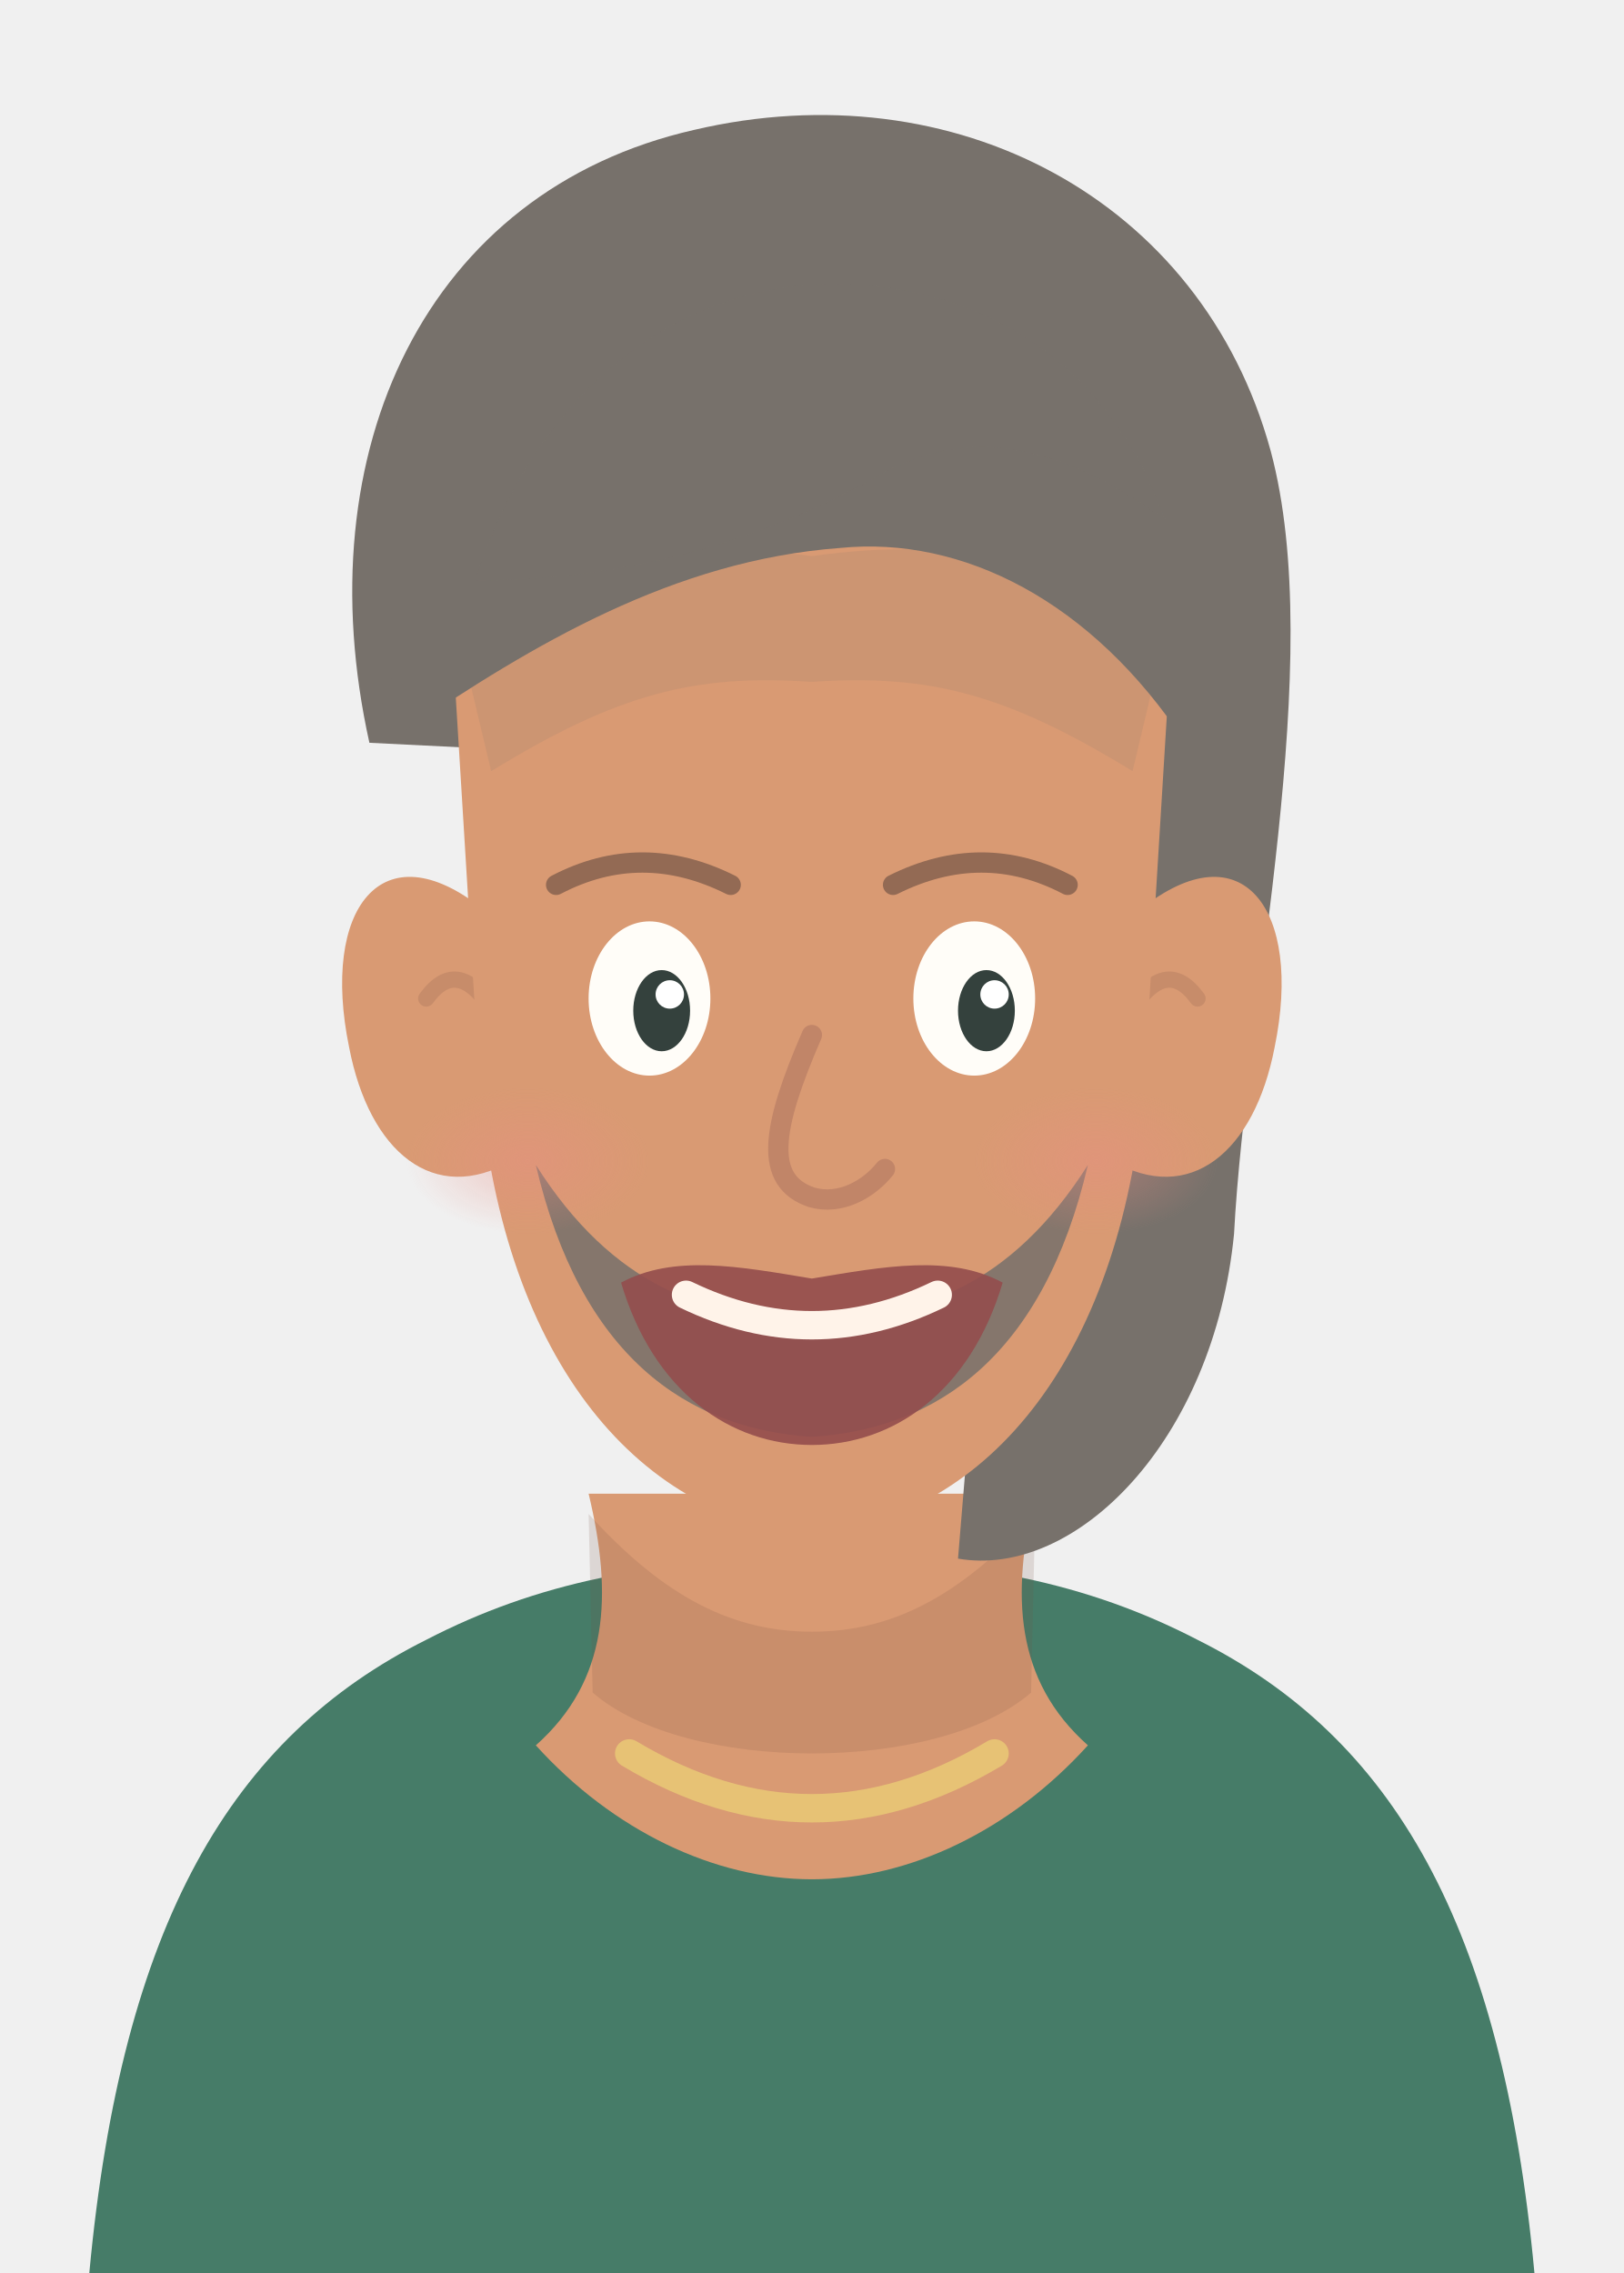
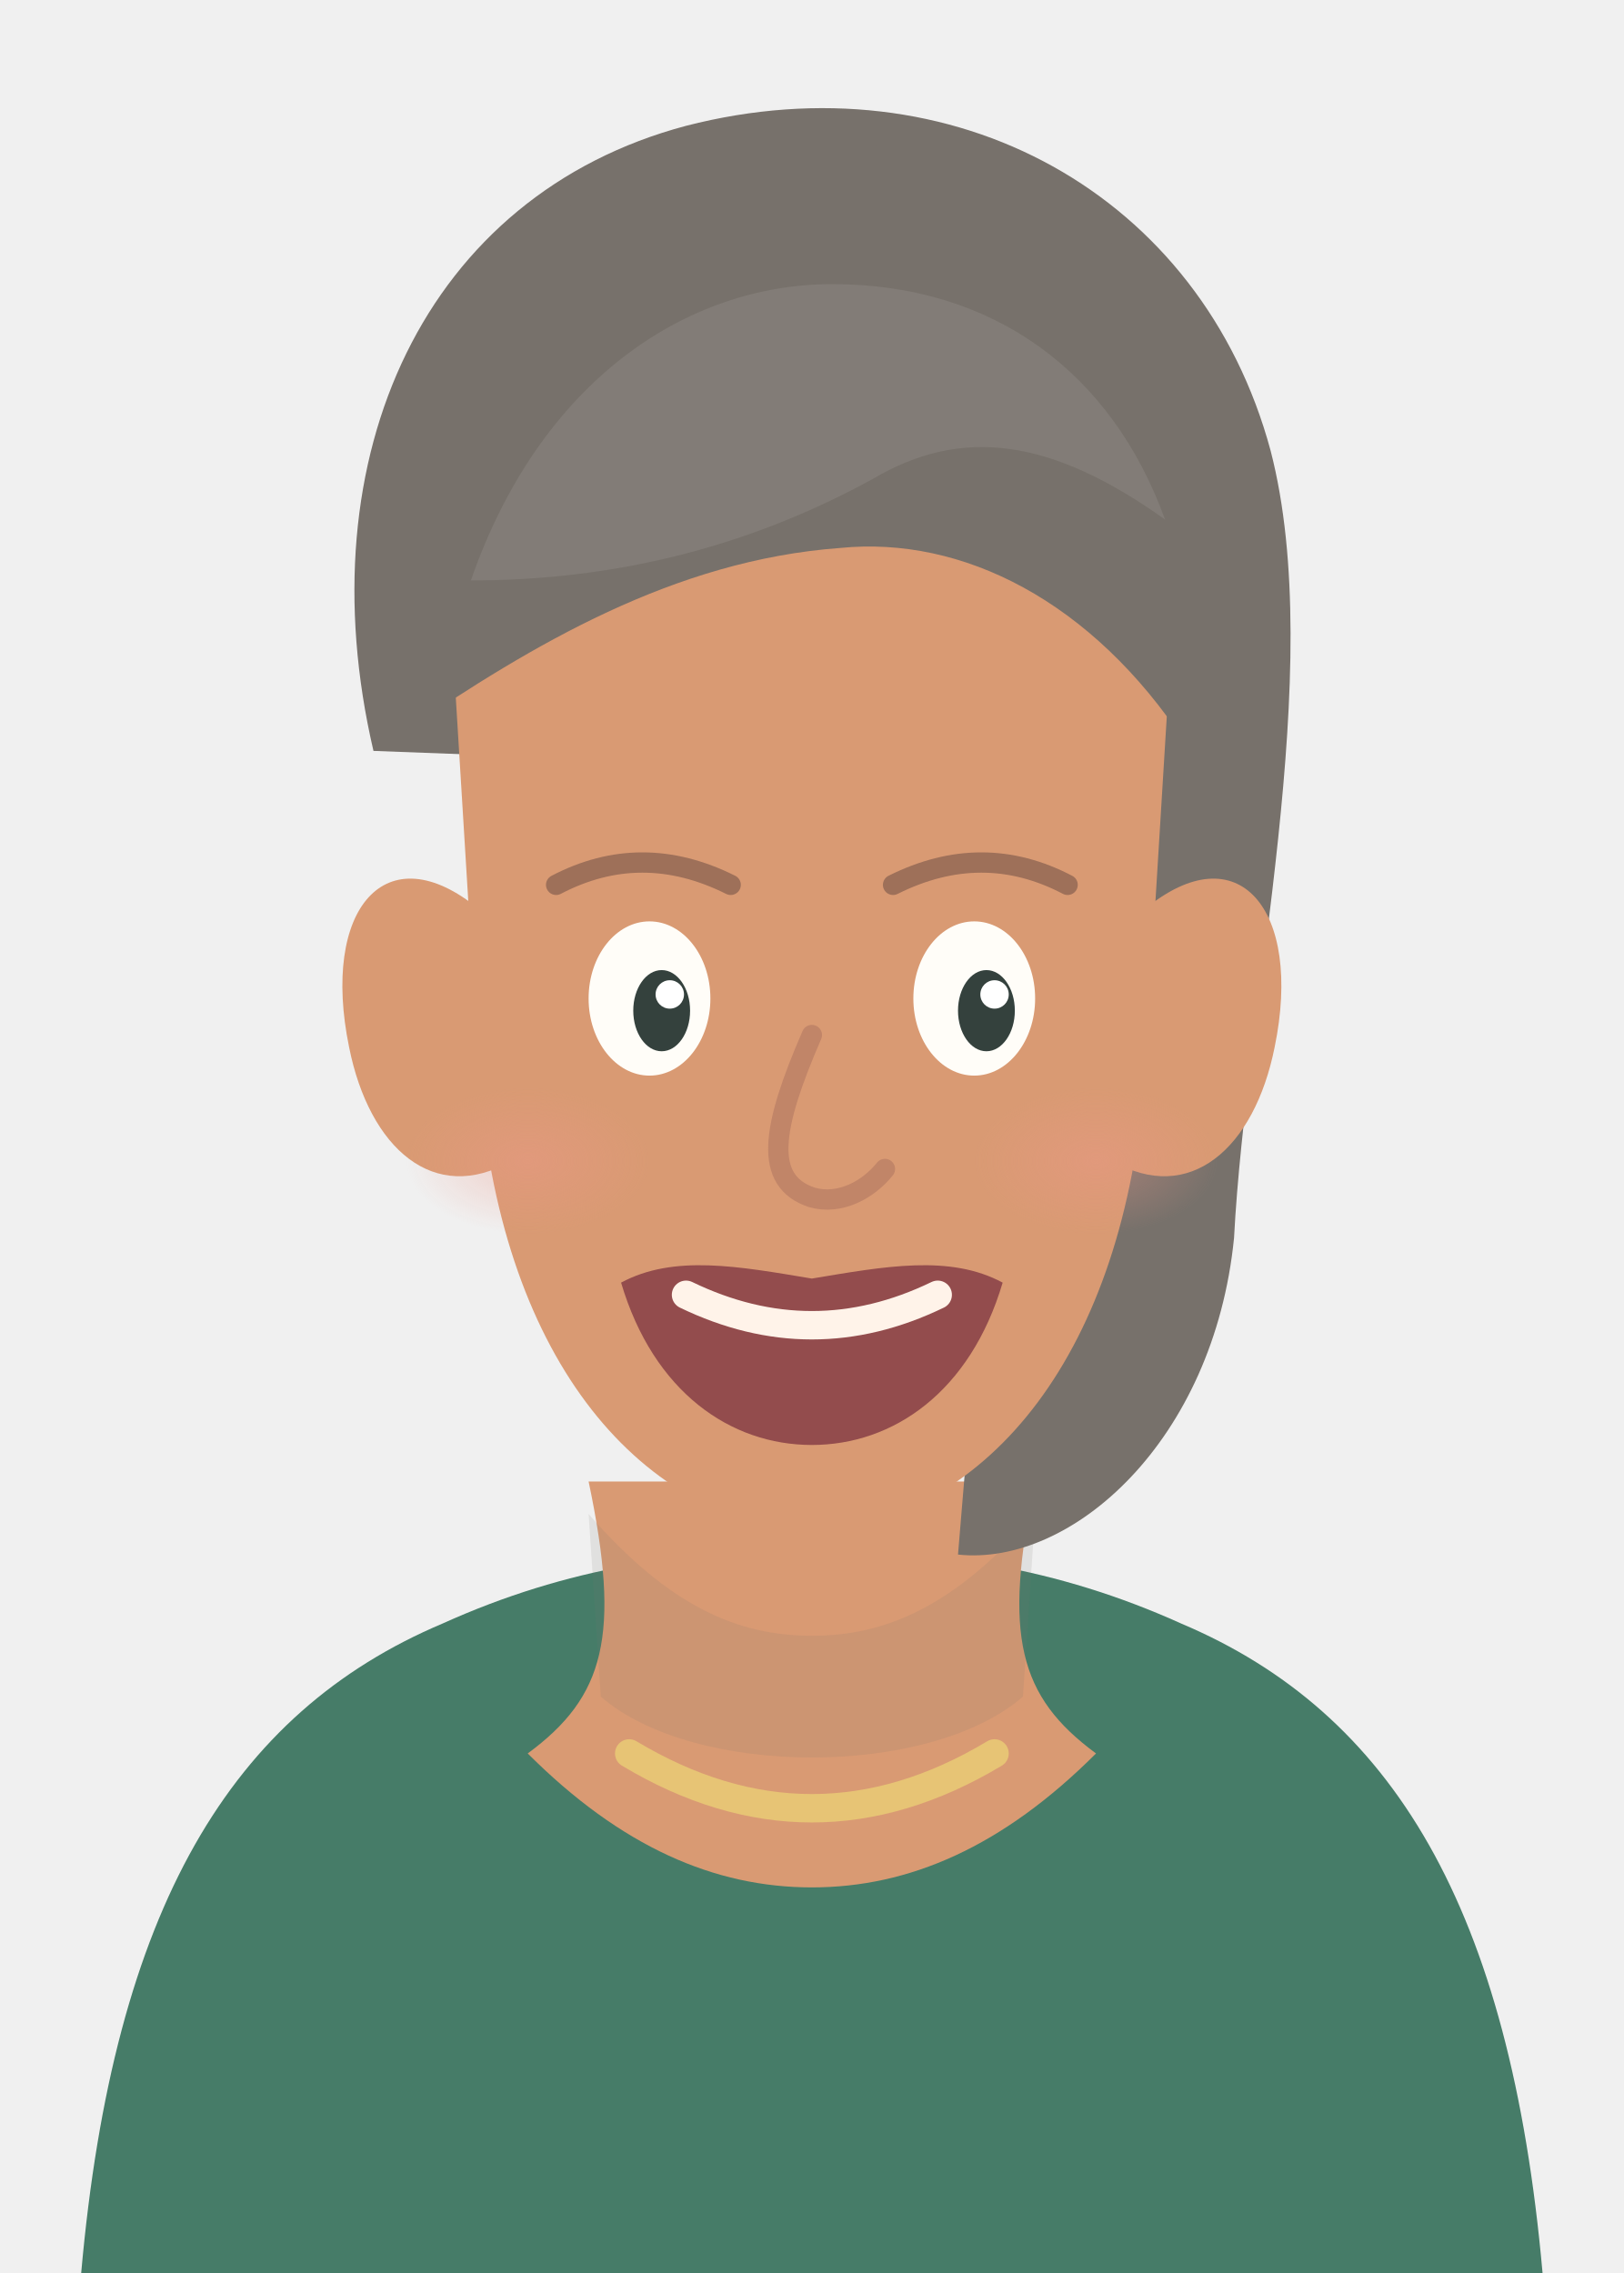
<svg xmlns="http://www.w3.org/2000/svg" viewBox="0 0 400 560" role="img" aria-labelledby="title desc">
  <defs>
-     <linearGradient id="skin" x1="0" y1="0" x2=".15" y2="1">
+     <linearGradient id="skin" x2=".1" y2="1">
      <stop stop-color="#d99a73" />
-       <stop offset=".58" stop-color="#d99a73" />
      <stop offset="1" stop-color="#d99a73" />
    </linearGradient>
-     <linearGradient id="shirt" x1="0" y1="0" x2="0" y2="1">
+     <linearGradient id="hair" x2=".2" y2="1">
+       <stop stop-color="#77716b" />
+       <stop offset="1" stop-color="#77716b" />
+     </linearGradient>
+     <linearGradient id="shirt" x2="0" y2="1">
      <stop stop-color="#467c68" />
      <stop offset="1" stop-color="#467c68" />
    </linearGradient>
-     <linearGradient id="hair" x1="0" y1="0" x2=".3" y2="1">
-       <stop stop-color="#77716b" />
-       <stop offset="1" stop-color="#77716b" />
-     </linearGradient>
-     <radialGradient id="cheek">
-       <stop stop-color="#e98e83" stop-opacity=".42" />
-       <stop offset="1" stop-color="#e98e83" stop-opacity="0" />
+     <radialGradient id="blush">
+       <stop stop-color="#ed9889" stop-opacity=".4" />
+       <stop offset="1" stop-color="#ed9889" stop-opacity="0" />
    </radialGradient>
-     <filter id="softShadow" x="-30%" y="-30%" width="160%" height="170%">
-       <feGaussianBlur stdDeviation="7" />
-     </filter>
  </defs>
-   <ellipse cx="200" cy="550" rx="145" ry="13" fill="#263b38" opacity=".12" filter="url(#softShadow)" />
-   <path d="M22 560 C30 474 57 428 105 404 C132 390 161 384 200 384 C239 384 268 390 295 404 C343 428 370 474 378 560Z" fill="url(#shirt)" />
-   <path d="M145 368 C151 393 150 414 132 430 C151 451 176 463 200 463 C224 463 249 451 268 430 C250 414 249 393 255 368Z" fill="#d99a73" />
-   <path d="M145 373 C164 394 181 402 200 402 C219 402 236 394 255 373 L254 417 C231 437 169 437 146 417Z" fill="#754c40" opacity=".16" />
-   <path d="M91 183 C75 111 105 47 171 32 C235 17 296 49 313 111 C327 163 307 247 304 304 C299 355 265 389 236 384 L252 191Z" fill="url(#hair)" />
-   <path d="M119 224 C94 204 79 224 86 258 C91 284 107 297 126 286Z" fill="#d99a73" />
-   <path d="M281 224 C306 204 321 224 314 258 C309 284 293 297 274 286Z" fill="#d99a73" />
-   <path d="M105 246 Q113 235 122 250 M295 246 Q287 235 278 250" fill="none" stroke="#875b49" stroke-width="4" stroke-linecap="round" opacity=".22" />
-   <path d="M111 151 C111 101 151 78 200 78 C249 78 289 101 289 151 L282 265 C277 333 244 374 200 378 C156 374 123 333 118 265Z" fill="url(#skin)" />
-   <path d="M116 169 C139 137 163 132 200 137 C237 132 261 137 284 169 L279 190 C248 171 229 166 200 168 C171 166 152 171 121 190Z" fill="#77716b" opacity=".13" />
-   <path d="M100 180 C81 121 102 63 157 43 C211 22 271 43 299 88 C315 116 311 153 292 183 C269 148 237 132 207 135 C166 138 131 159 100 180Z" fill="url(#hair)" />
-   <path d="M117 143 C133 94 169 70 205 70 C245 70 274 92 287 128 C259 108 237 105 215 118 C184 135 151 143 117 143Z" fill="#77716b" opacity=".72" />
-   <path d="M137 218 Q158 207 180 218 M220 218 Q242 207 263 218" fill="none" stroke="#684c40" stroke-width="5" stroke-linecap="round" opacity=".62" />
+   <path d="M20 560C28 470 57 422 109 400C140 386 169 382 200 382C231 382 260 386 291 400C343 422 372 470 380 560Z" fill="url(#shirt)" />
+   <path d="M145 365C153 403 149 418 130 432C153 455 176 465 200 465C224 465 247 455 270 432C251 418 247 403 255 365Z" fill="url(#skin)" />
+   <path d="M145 373C165 396 182 403 200 403C218 403 235 396 255 373L252 418C229 438 171 438 148 418Z" fill="#77716b" opacity=".13" />
+   <path d="M92 185C75 112 105 48 169 31C235 14 296 48 313 111C327 165 307 247 304 305C299 355 264 386 236 383L252 191Z" fill="url(#hair)" />
+   <path d="M118 224C95 205 79 224 86 258C91 283 107 297 126 286Z" fill="url(#skin)" />
+   <path d="M282 224C305 205 321 224 314 258C309 283 293 297 274 286Z" fill="url(#skin)" />
+   <path d="M111 151C111 101 151 78 200 78C249 78 289 101 289 151L282 265C277 333 244 374 200 378C156 374 123 333 118 265Z" fill="url(#skin)" />
+   <path d="M100 180C81 121 102 63 157 43C211 22 271 43 299 88C315 116 311 153 292 183C269 148 237 132 207 135C166 138 131 159 100 180Z" fill="url(#hair)" />
+   <path d="M116 143C133 94 169 70 205 70C245 70 274 92 287 128C259 108 237 105 215 118C184 135 151 143 116 143Z" fill="#fff" opacity=".08" />
+   <path d="M137 218Q158 207 180 218M220 218Q242 207 263 218" fill="none" stroke="#765448" stroke-width="5" stroke-linecap="round" opacity=".6" />
  <ellipse cx="160" cy="246" rx="15" ry="19" fill="#fffdf8" />
  <ellipse cx="240" cy="246" rx="15" ry="19" fill="#fffdf8" />
  <ellipse cx="163" cy="249" rx="7" ry="10" fill="#34413d" />
  <ellipse cx="243" cy="249" rx="7" ry="10" fill="#34413d" />
  <circle cx="165" cy="245" r="3.5" fill="#fff" />
  <circle cx="245" cy="245" r="3.5" fill="#fff" />
-   <path d="M200 255 C190 278 188 291 200 295 C207 297 214 293 218 288" fill="none" stroke="#a96f5d" stroke-width="5" stroke-linecap="round" opacity=".5" />
-   <path d="M132 287 C143 334 169 352 200 354 C231 352 257 334 268 287 C249 317 226 325 200 325 C174 325 151 317 132 287Z" fill="#77716b" opacity=".86" />
-   <path d="M153 316 C166 309 182 312 200 315 C218 312 234 309 247 316 C239 343 220 356 200 356 C180 356 161 343 153 316Z" fill="#934c4d" opacity=".9" />
-   <path d="M169 319 Q200 334 231 319" fill="none" stroke="#fff3e9" stroke-width="7" stroke-linecap="round" />
-   <ellipse cx="130" cy="286" rx="30" ry="18" fill="url(#cheek)" />
-   <ellipse cx="270" cy="286" rx="30" ry="18" fill="url(#cheek)" />
-   <path d="M155 432 Q200 459 245 432" fill="none" stroke="#eacb75" stroke-width="7" stroke-linecap="round" opacity=".82" />
+   <path d="M200 255C190 278 188 291 200 295C207 297 214 293 218 288" fill="none" stroke="#a96f5d" stroke-width="5" stroke-linecap="round" opacity=".5" />
+   <path d="M153 316C166 309 182 312 200 315C218 312 234 309 247 316C239 343 220 356 200 356C180 356 161 343 153 316Z" fill="#934c4d" />
+   <path d="M169 319Q200 334 231 319" fill="none" stroke="#fff3e9" stroke-width="7" stroke-linecap="round" />
+   <ellipse cx="130" cy="286" rx="30" ry="18" fill="url(#blush)" />
+   <ellipse cx="270" cy="286" rx="30" ry="18" fill="url(#blush)" />
+   <path d="M155 432Q200 459 245 432" fill="none" stroke="#eacb75" stroke-width="7" stroke-linecap="round" opacity=".85" />
</svg>
